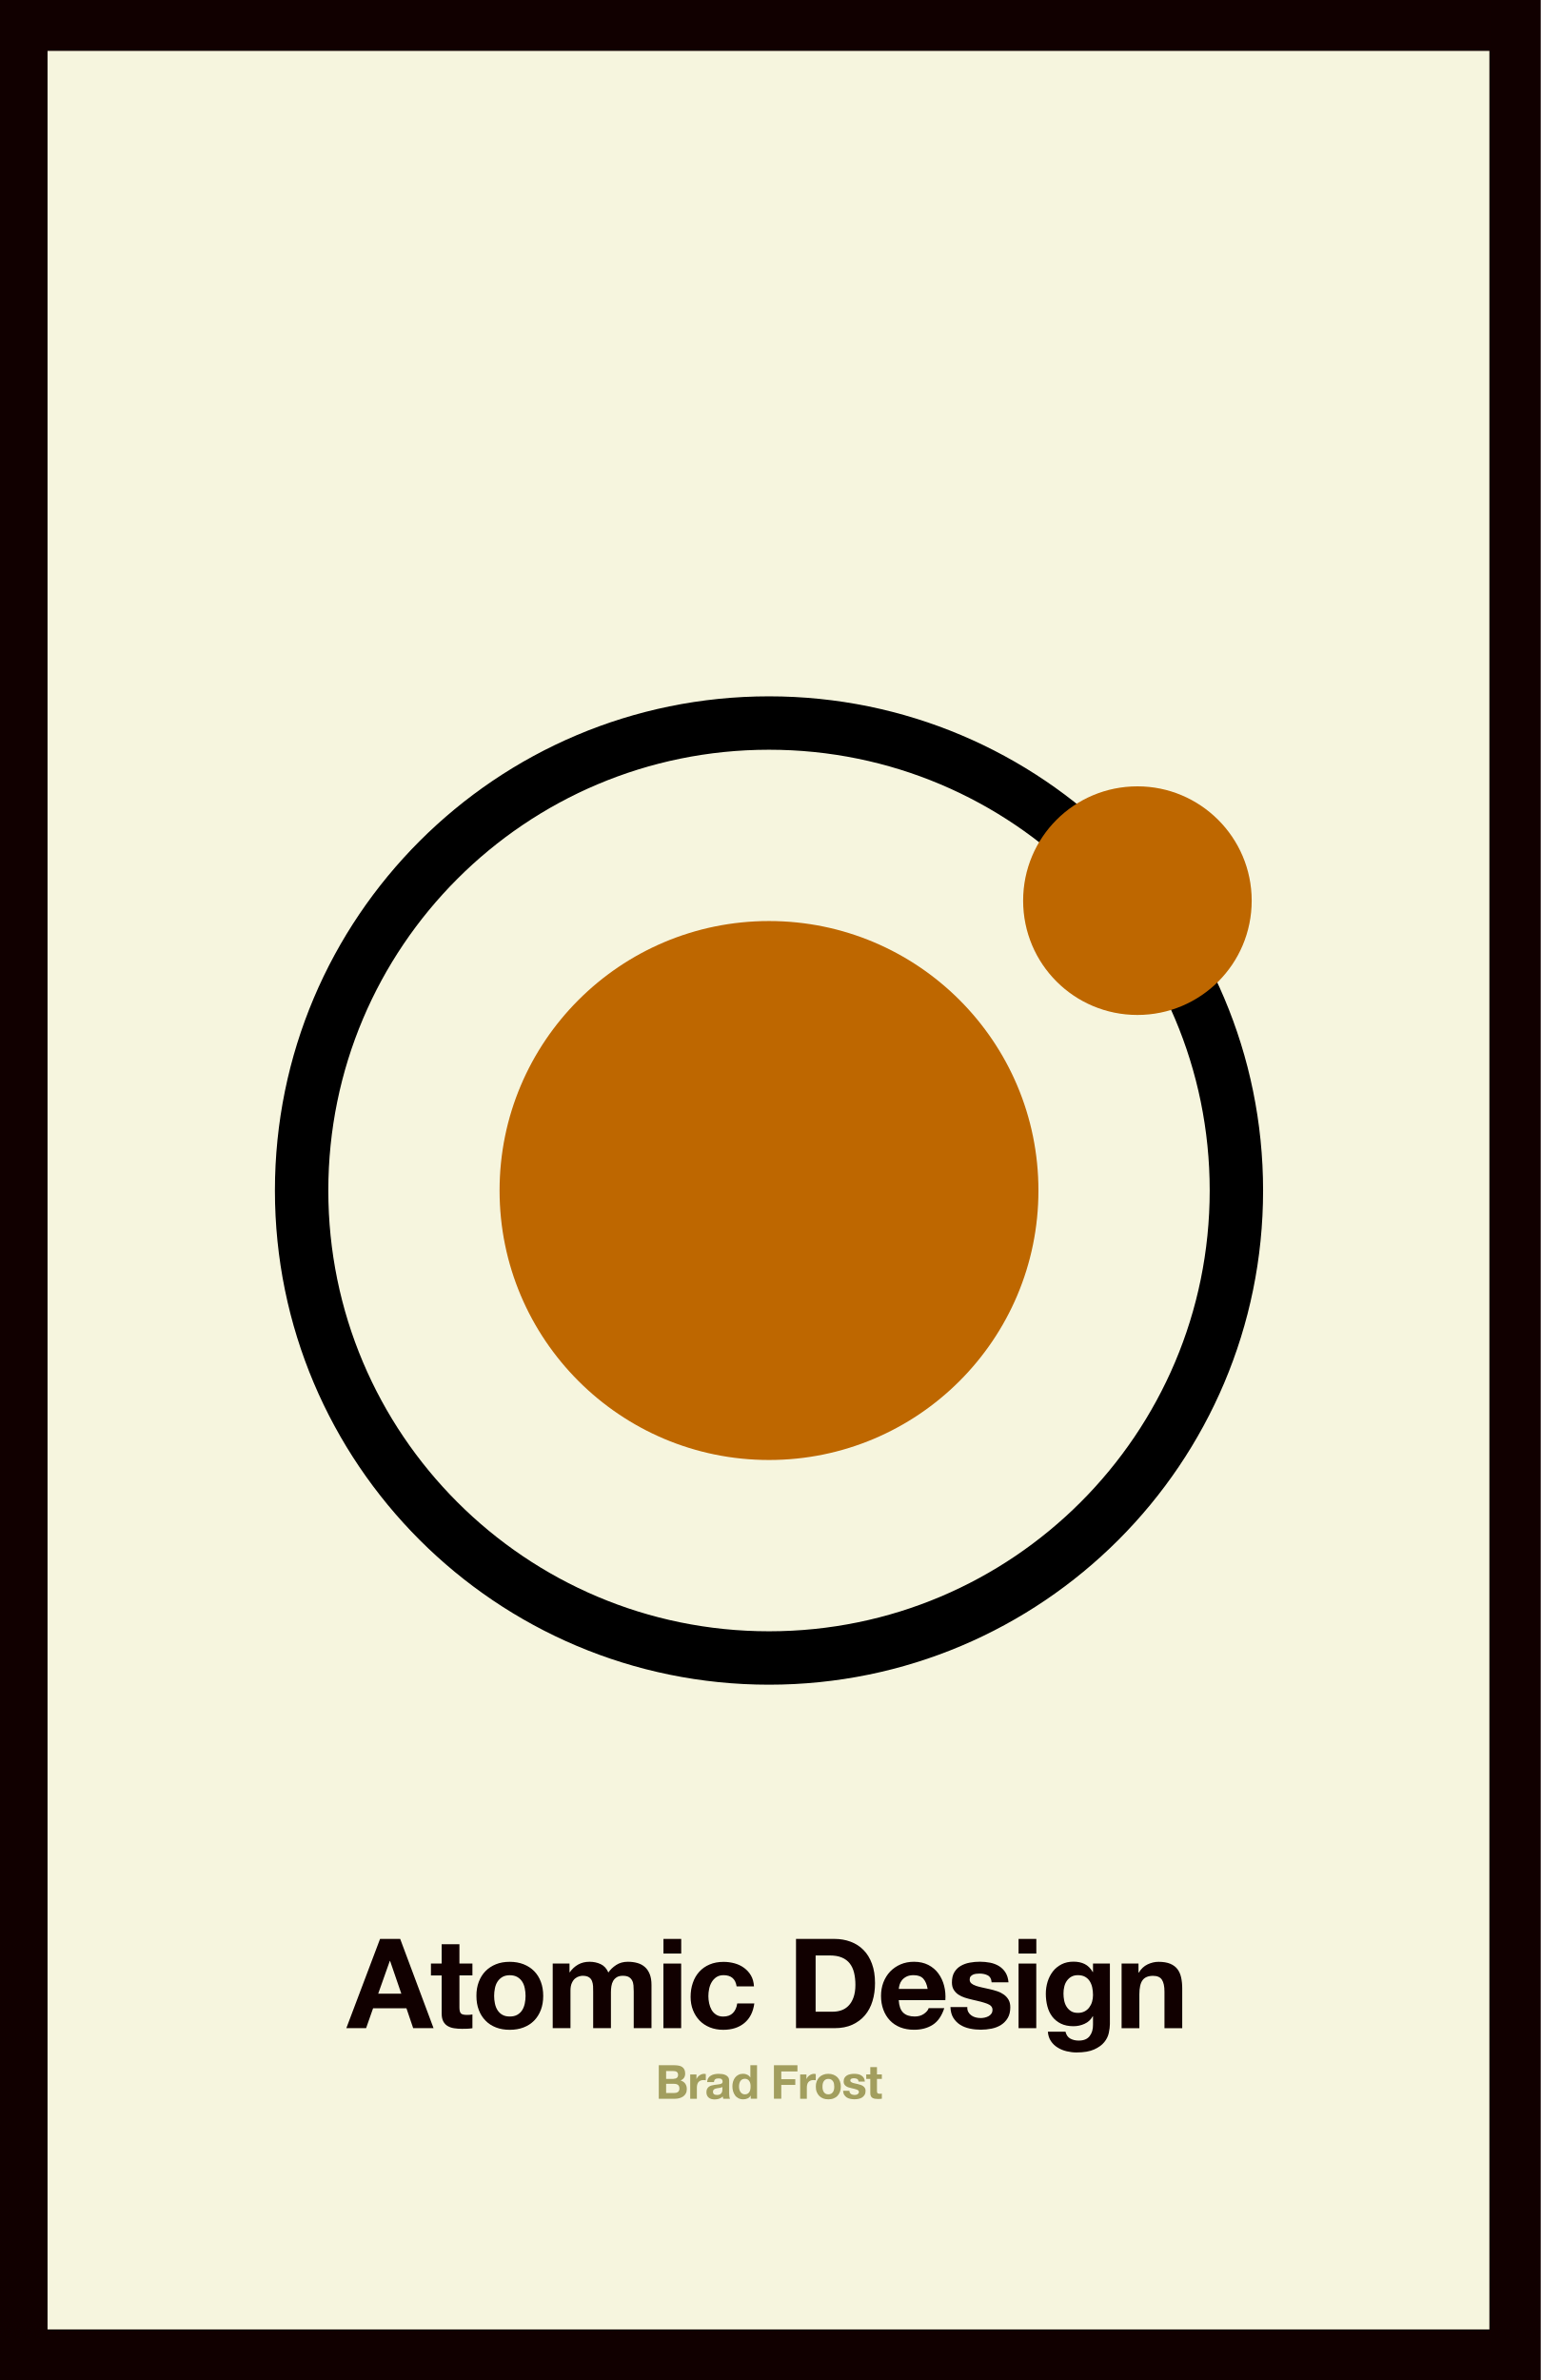
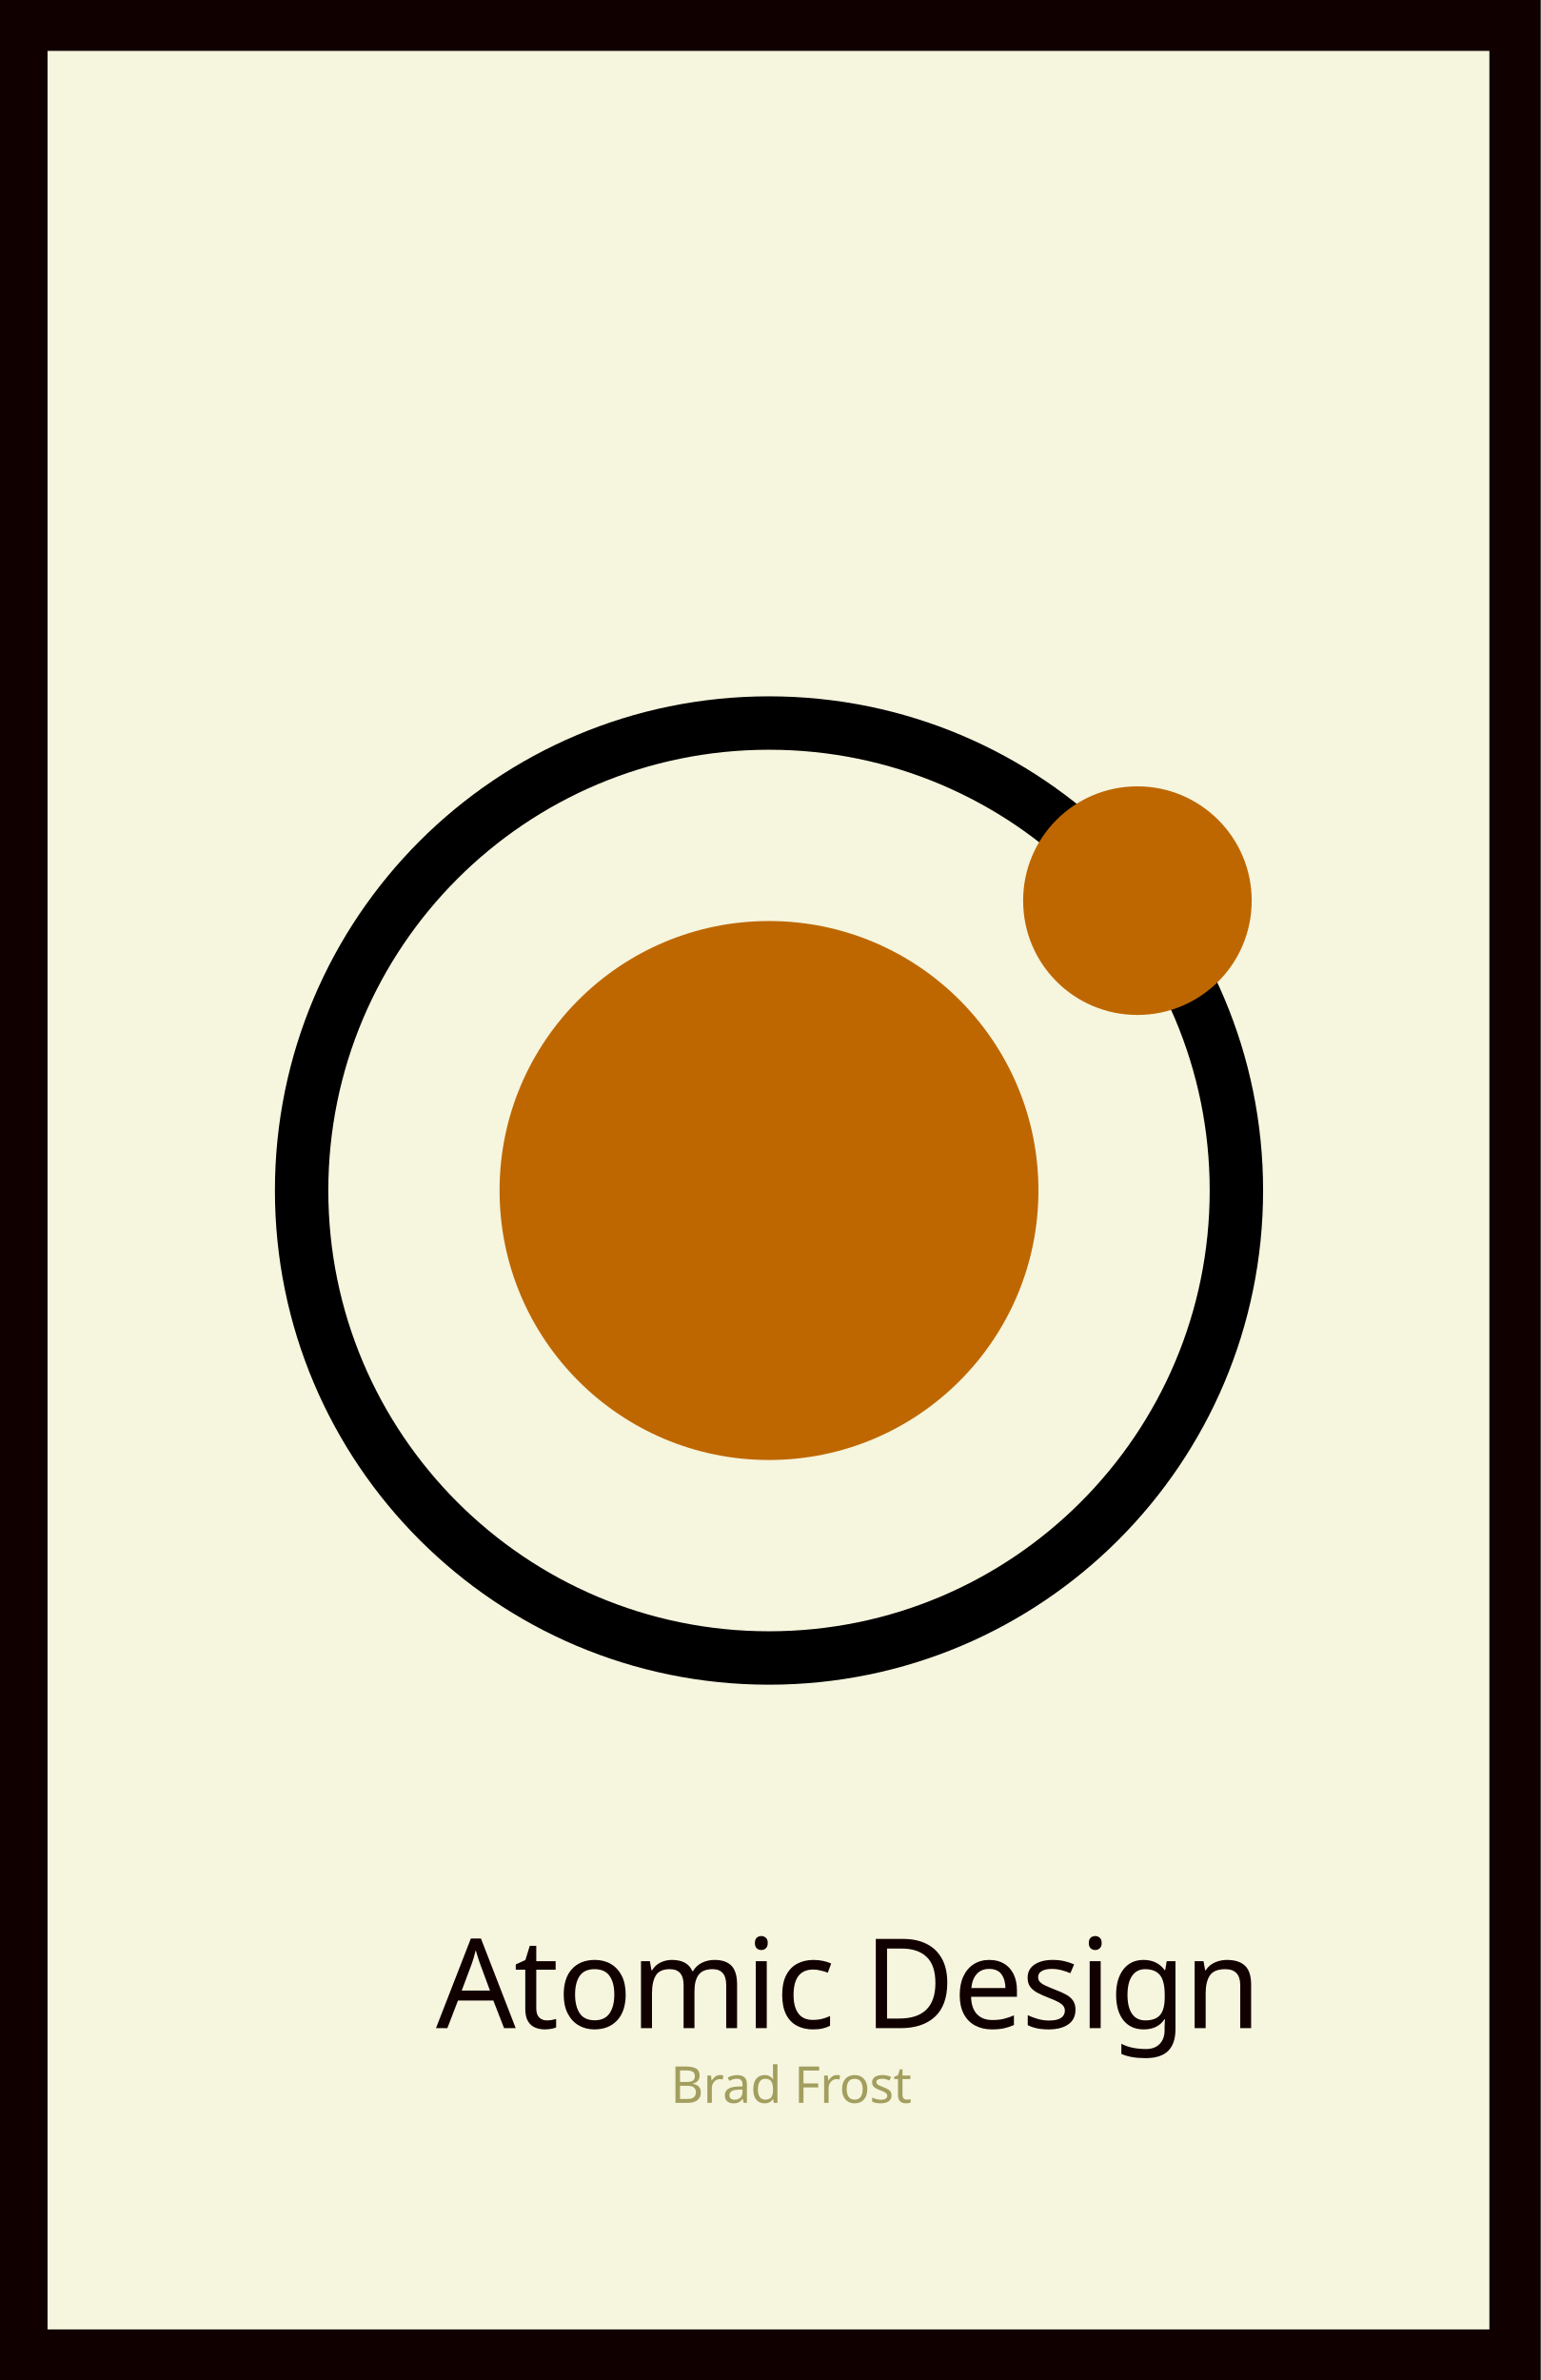
- <svg xmlns="http://www.w3.org/2000/svg" version="1.1" x="0px" y="0px" width="3000px" height="4635px" viewBox="0 0 3000 4635" enable-background="new 0 0 3000 4635" xml:space="preserve">
+ <svg xmlns="http://www.w3.org/2000/svg" version="1.1" x="0px" y="0px" viewBox="0 0 3000 4635" style="enable-background:new 0 0 3000 4635;" xml:space="preserve">
+   <style type="text/css">
+ 	.st0{fill:#F6F5DE;stroke:#110000;stroke-width:100;stroke-miterlimit:10;}
+ 	.st1{fill:none;stroke:#000000;stroke-width:104;stroke-miterlimit:10;}
+ 	.st2{fill:#BE6700;}
+ 	.st3{fill:#110000;}
+ 	.st4{font-family:'Oswald-Regular';}
+ 	.st5{font-size:243.379px;}
+ 	.st6{letter-spacing:-4;}
+ 	.st7{fill:#A29E5E;}
+ 	.st8{font-size:99px;}
+ 	.st9{letter-spacing:-1;}
+ </style>
  <g id="Layer_4">
-     <rect x="42.6" y="49.1" fill="#F6F5DE" stroke="#110000" stroke-width="100" stroke-miterlimit="10" width="2908.5" height="4537.4" />
+     <rect x="42.6" y="49.1" class="st0" width="2908.5" height="4537.4" />
  </g>
  <g id="atom_1_">
    <g id="atom">
      <g>
        <g>
-           <circle fill="none" stroke="#000000" stroke-width="104" stroke-miterlimit="10" cx="1497.9" cy="2318.5" r="910.4" />
-           <circle fill="#BE6700" cx="1497.9" cy="2318.5" r="524.8" />
+           <circle class="st1" cx="1497.9" cy="2318.5" r="910.4" />
+           <circle class="st2" cx="1497.9" cy="2318.5" r="524.8" />
        </g>
-         <path fill="#BE6700" d="M2438.1,1754c0,123.2-99.4,222.6-222.6,222.6s-222.6-99.4-222.6-222.6s99.4-222.6,222.6-222.6     C2337.7,1531.3,2438.1,1630.7,2438.1,1754z" />
+         <path class="st2" d="M2438.1,1754c0,123.2-99.4,222.6-222.6,222.6s-222.6-99.4-222.6-222.6s99.4-222.6,222.6-222.6     C2337.7,1531.3,2438.1,1630.7,2438.1,1754z" />
      </g>
    </g>
  </g>
  <g id="title">
-     <g>
-       <path fill="#110000" d="M779.5,3776l65,173.8h-39.7l-13.1-38.7h-65l-13.6,38.7h-38.5l65.7-173.8H779.5z M781.7,3882.6l-21.9-63.8    h-0.5l-22.6,63.8H781.7z" />
-       <path fill="#110000" d="M920.2,3824v23.1h-25.3v62.3c0,5.8,1,9.7,2.9,11.7c1.9,1.9,5.8,2.9,11.7,2.9c1.9,0,3.8-0.1,5.6-0.2    c1.8-0.2,3.5-0.4,5.1-0.7v26.8c-2.9,0.5-6.2,0.8-9.7,1c-3.6,0.2-7.1,0.2-10.5,0.2c-5.4,0-10.4-0.4-15.2-1.1    c-4.8-0.7-9-2.1-12.7-4.3c-3.7-2.1-6.5-5.1-8.6-9c-2.1-3.9-3.2-9-3.2-15.3v-74.2h-20.9V3824h20.9v-37.7h34.6v37.7H920.2z" />
-       <path fill="#110000" d="M932.6,3859.6c3.1-8.2,7.5-15.2,13.1-20.9c5.7-5.8,12.5-10.2,20.4-13.4c7.9-3.2,16.9-4.7,26.8-4.7    c9.9,0,18.9,1.6,26.9,4.7c8,3.2,14.9,7.6,20.6,13.4c5.7,5.8,10.1,12.7,13.1,20.9c3.1,8.2,4.6,17.3,4.6,27.4    c0,10.1-1.5,19.1-4.6,27.3c-3.1,8.1-7.5,15.1-13.1,20.8c-5.7,5.8-12.5,10.2-20.6,13.3c-8,3.1-17,4.6-26.9,4.6    c-9.9,0-18.8-1.5-26.8-4.6c-8-3.1-14.8-7.5-20.4-13.3c-5.7-5.8-10.1-12.7-13.1-20.8c-3.1-8.1-4.6-17.2-4.6-27.3    C927.9,3876.9,929.5,3867.8,932.6,3859.6z M964,3901.7c1,4.8,2.6,9.1,5,12.9c2.4,3.8,5.5,6.9,9.4,9.1c3.9,2.3,8.8,3.4,14.6,3.4    c5.8,0,10.7-1.1,14.7-3.4c4-2.3,7.1-5.3,9.5-9.1c2.4-3.8,4-8.1,5-12.9c1-4.8,1.5-9.7,1.5-14.7c0-5-0.5-10-1.5-14.8    c-1-4.9-2.6-9.2-5-12.9c-2.4-3.7-5.5-6.8-9.5-9.1c-4-2.3-8.9-3.5-14.7-3.5c-5.8,0-10.7,1.2-14.6,3.5c-3.9,2.4-7,5.4-9.4,9.1    c-2.4,3.7-4,8-5,12.9c-1,4.9-1.5,9.8-1.5,14.8C962.5,3892,963,3896.9,964,3901.7z" />
-       <path fill="#110000" d="M1109.3,3824v17h0.5c4.5-6.5,10-11.5,16.4-15.1c6.4-3.6,13.8-5.4,22-5.4c7.9,0,15.2,1.5,21.8,4.6    c6.6,3.1,11.6,8.5,15,16.3c3.7-5.5,8.8-10.4,15.2-14.6c6.4-4.2,14-6.3,22.8-6.3c6.7,0,12.8,0.8,18.5,2.4    c5.7,1.6,10.5,4.2,14.6,7.8c4.1,3.6,7.2,8.2,9.5,14c2.3,5.8,3.4,12.7,3.4,20.8v84.2h-34.6v-71.3c0-4.2-0.2-8.2-0.5-11.9    c-0.3-3.7-1.2-7-2.7-9.7c-1.5-2.8-3.6-4.9-6.4-6.6c-2.8-1.6-6.7-2.4-11.6-2.4s-8.8,0.9-11.8,2.8c-3,1.9-5.4,4.3-7.1,7.3    c-1.7,3-2.8,6.4-3.4,10.2c-0.6,3.8-0.9,7.7-0.9,11.6v70.1h-34.6v-70.6c0-3.7-0.1-7.4-0.2-11.1c-0.2-3.7-0.9-7-2.1-10.1    c-1.2-3.1-3.2-5.6-6.1-7.4c-2.8-1.9-7-2.8-12.5-2.8c-1.6,0-3.8,0.4-6.4,1.1c-2.7,0.7-5.3,2.1-7.8,4.1c-2.5,2-4.7,5-6.4,8.8    c-1.8,3.8-2.7,8.8-2.7,15v73h-34.6V3824H1109.3z" />
-       <path fill="#110000" d="M1292.3,3804.5V3776h34.6v28.5H1292.3z M1326.8,3824v125.8h-34.6V3824H1326.8z" />
-       <path fill="#110000" d="M1409.3,3846.6c-5.5,0-10.1,1.3-13.9,3.8c-3.7,2.5-6.8,5.8-9.1,9.7c-2.4,4-4,8.4-5,13.1    c-1,4.8-1.5,9.5-1.5,14.2c0,4.5,0.5,9.2,1.5,13.9c1,4.7,2.6,9,4.7,12.8c2.2,3.8,5.1,6.9,8.9,9.4c3.7,2.4,8.3,3.7,13.6,3.7    c8.3,0,14.6-2.3,19.1-6.9c4.5-4.6,7.3-10.8,8.4-18.6h33.3c-2.3,16.7-8.8,29.4-19.5,38.2c-10.7,8.8-24.4,13.1-41.1,13.1    c-9.4,0-18.1-1.6-25.9-4.7c-7.9-3.2-14.6-7.6-20.1-13.3c-5.5-5.7-9.8-12.5-12.9-20.3c-3.1-7.9-4.6-16.5-4.6-25.9    c0-9.7,1.4-18.8,4.3-27.1c2.8-8.4,7-15.6,12.5-21.7c5.5-6.1,12.2-10.8,20.2-14.2c7.9-3.4,17-5.1,27.3-5.1c7.5,0,14.6,1,21.5,2.9    c6.9,1.9,13.1,4.9,18.5,8.9c5.4,4,9.9,8.9,13.3,14.8c3.4,5.9,5.4,12.9,5.8,21.1h-33.8C1432.6,3853.8,1424.1,3846.6,1409.3,3846.6z    " />
-       <path fill="#110000" d="M1625.5,3776c11.2,0,21.6,1.8,31.3,5.4c9.7,3.6,18,8.9,25.1,16.1c7.1,7.1,12.6,16.1,16.5,26.8    c4,10.7,6,23.3,6,37.7c0,12.7-1.6,24.3-4.9,35c-3.2,10.7-8.2,20-14.7,27.7s-14.8,13.9-24.6,18.4c-9.8,4.5-21.4,6.7-34.7,6.7h-75    V3776H1625.5z M1622.8,3917.7c5.5,0,10.9-0.9,16.1-2.7c5.2-1.8,9.8-4.7,13.9-8.9c4.1-4.1,7.3-9.5,9.7-16.2    c2.4-6.7,3.7-14.8,3.7-24.3c0-8.8-0.9-16.7-2.6-23.7c-1.7-7.1-4.5-13.1-8.4-18.1c-3.9-5-9-8.9-15.5-11.6c-6.4-2.7-14.3-4-23.7-4    h-27.3v109.5H1622.8z" />
-       <path fill="#110000" d="M1759.3,3919.6c5.2,5,12.7,7.5,22.4,7.5c7,0,13-1.7,18-5.2c5-3.5,8.1-7.2,9.2-11.1h30.4    c-4.9,15.1-12.3,25.9-22.4,32.4c-10.1,6.5-22.2,9.7-36.5,9.7c-9.9,0-18.8-1.6-26.8-4.7c-8-3.2-14.7-7.7-20.2-13.5    c-5.5-5.8-9.8-12.8-12.8-20.9c-3-8.1-4.5-17-4.5-26.8c0-9.4,1.5-18.2,4.6-26.3c3.1-8.1,7.5-15.1,13.1-21.1    c5.7-5.9,12.5-10.6,20.3-14c7.9-3.4,16.6-5.1,26.2-5.1c10.7,0,20,2.1,28,6.2c7.9,4.1,14.5,9.7,19.6,16.7c5.1,7,8.8,14.9,11.1,23.9    c2.3,8.9,3.1,18.3,2.4,28h-90.8C1751.3,3906.5,1754.1,3914.6,1759.3,3919.6z M1798.4,3853.4c-4.1-4.5-10.4-6.8-18.9-6.8    c-5.5,0-10.1,0.9-13.8,2.8c-3.7,1.9-6.6,4.2-8.8,6.9c-2.2,2.8-3.7,5.7-4.6,8.8c-0.9,3.1-1.4,5.8-1.6,8.3h56.2    C1805.4,3864.6,1802.5,3858,1798.4,3853.4z" />
-       <path fill="#110000" d="M1886.2,3918.5c1.5,2.7,3.5,4.9,6,6.6c2.4,1.7,5.2,3,8.4,3.8c3.2,0.8,6.4,1.2,9.9,1.2c2.4,0,5-0.3,7.7-0.9    c2.7-0.6,5.1-1.5,7.3-2.7c2.2-1.2,4-2.8,5.5-4.9c1.5-2,2.2-4.6,2.2-7.7c0-5.2-3.4-9.1-10.3-11.7c-6.9-2.6-16.5-5.2-28.8-7.8    c-5-1.1-9.9-2.5-14.7-4c-4.8-1.5-9-3.6-12.8-6.1c-3.7-2.5-6.7-5.7-9-9.5c-2.3-3.8-3.4-8.5-3.4-14c0-8.1,1.6-14.8,4.7-20    c3.2-5.2,7.3-9.3,12.5-12.3c5.2-3,11-5.1,17.5-6.3c6.5-1.2,13.1-1.8,20-1.8c6.8,0,13.4,0.7,19.8,1.9c6.4,1.3,12.1,3.5,17.2,6.6    c5,3.1,9.2,7.2,12.5,12.3c3.3,5.1,5.3,11.6,6,19.3h-32.9c-0.5-6.7-3-11.2-7.5-13.5c-4.5-2.4-9.9-3.5-16.1-3.5    c-1.9,0-4.1,0.1-6.3,0.4c-2.3,0.2-4.3,0.8-6.2,1.6c-1.9,0.8-3.4,2-4.7,3.5c-1.3,1.5-1.9,3.6-1.9,6.2c0,3.1,1.1,5.6,3.4,7.5    c2.3,1.9,5.2,3.5,8.9,4.7s7.8,2.3,12.5,3.3c4.7,1,9.5,2,14.4,3.2c5,1.1,9.9,2.5,14.7,4.1c4.8,1.6,9,3.8,12.8,6.5    c3.7,2.7,6.7,6,9,10c2.3,4,3.4,8.9,3.4,14.7c0,8.3-1.7,15.2-5,20.8c-3.3,5.6-7.7,10.1-13,13.5c-5.4,3.4-11.5,5.8-18.4,7.2    c-6.9,1.4-13.9,2.1-21.1,2.1c-7.3,0-14.4-0.7-21.4-2.2c-7-1.5-13.2-3.9-18.6-7.3c-5.4-3.4-9.9-7.9-13.4-13.5    c-3.5-5.6-5.4-12.6-5.7-21.1h32.9C1883.9,3912.6,1884.7,3915.8,1886.2,3918.5z" />
-       <path fill="#110000" d="M1984,3804.5V3776h34.6v28.5H1984z M2018.5,3824v125.8H1984V3824H2018.5z" />
-       <path fill="#110000" d="M2159.8,3959c-1.4,6.5-4.3,12.5-8.9,18.1c-4.5,5.6-11.1,10.3-19.7,14.2c-8.6,3.9-20.1,5.8-34.6,5.8    c-6.2,0-12.5-0.8-18.9-2.3c-6.4-1.5-12.3-3.9-17.5-7.2c-5.3-3.2-9.7-7.4-13.1-12.5c-3.5-5.1-5.5-11.2-6-18.4h34.3    c1.6,6.5,4.8,11,9.5,13.5c4.7,2.5,10.1,3.8,16.3,3.8c9.7,0,16.8-2.9,21.3-8.8c4.5-5.8,6.6-13.2,6.5-22.1v-16.5h-0.5    c-3.7,6.7-9,11.6-15.9,14.7c-6.9,3.2-14.2,4.7-21.8,4.7c-9.4,0-17.5-1.7-24.3-5c-6.8-3.3-12.4-7.9-16.8-13.6    c-4.4-5.8-7.6-12.5-9.6-20.2c-2-7.7-3-15.9-3-24.5c0-8.1,1.2-15.9,3.5-23.5c2.4-7.5,5.8-14.2,10.3-20c4.5-5.8,10.2-10.3,16.9-13.8    c6.7-3.4,14.5-5.1,23.2-5.1c8.3,0,15.5,1.5,21.8,4.6c6.2,3.1,11.5,8.3,15.7,15.6h0.5V3824h32.9v117.8    C2161.9,3946.8,2161.2,3952.5,2159.8,3959z M2112.5,3917.2c3.7-1.9,6.8-4.5,9.2-7.8c2.4-3.2,4.3-6.9,5.5-11.1    c1.2-4.1,1.8-8.5,1.8-13c0-5.2-0.5-10.1-1.5-14.7s-2.6-8.7-4.9-12.3c-2.3-3.6-5.3-6.4-9-8.5c-3.7-2.1-8.4-3.2-14.1-3.2    c-4.9,0-9,1-12.5,2.9c-3.5,1.9-6.4,4.6-8.8,7.9c-2.4,3.3-4.1,7.1-5.1,11.4c-1.1,4.3-1.6,8.8-1.6,13.5c0,4.5,0.4,9,1.3,13.5    c0.9,4.5,2.4,8.5,4.6,12c2.2,3.6,5.1,6.5,8.6,8.8c3.6,2.3,8,3.4,13.4,3.4C2104.4,3920.1,2108.7,3919.1,2112.5,3917.2z" />
-       <path fill="#110000" d="M2217.6,3824v17.5h0.7c4.4-7.3,10.1-12.6,17-15.9c7-3.3,14.1-5,21.4-5c9.2,0,16.8,1.3,22.8,3.8    c5.9,2.5,10.6,6,14,10.5c3.4,4.5,5.8,9.9,7.2,16.3c1.4,6.4,2.1,13.5,2.1,21.3v77.4h-34.6v-71.1c0-10.4-1.6-18.1-4.9-23.2    c-3.2-5.1-9-7.7-17.3-7.7c-9.4,0-16.2,2.8-20.4,8.4c-4.2,5.6-6.3,14.8-6.3,27.6v66h-34.6V3824H2217.6z" />
-     </g>
-     <g>
-       <path fill="#A29E5E" d="M1313.8,4022c3.1,0,5.9,0.3,8.5,0.8c2.6,0.5,4.8,1.4,6.6,2.7c1.8,1.2,3.2,2.9,4.2,5s1.5,4.6,1.5,7.7    c0,3.3-0.7,6-2.2,8.2c-1.5,2.2-3.7,4-6.6,5.4c4,1.2,7,3.2,9,6.1c2,2.9,3,6.4,3,10.5c0,3.3-0.6,6.1-1.9,8.5c-1.3,2.4-3,4.4-5.2,5.9    c-2.2,1.5-4.6,2.6-7.4,3.4c-2.8,0.7-5.6,1.1-8.5,1.1h-31.6V4022H1313.8z M1312,4048.4c2.6,0,4.7-0.6,6.3-1.8    c1.6-1.2,2.5-3.2,2.5-5.9c0-1.5-0.3-2.8-0.8-3.7c-0.5-1-1.3-1.7-2.2-2.3s-2-0.9-3.2-1.1c-1.2-0.2-2.4-0.3-3.7-0.3h-13.4v15.3H1312    z M1312.8,4076.1c1.4,0,2.7-0.1,4-0.4c1.3-0.3,2.4-0.7,3.4-1.4c1-0.6,1.8-1.5,2.3-2.6c0.6-1.1,0.9-2.5,0.9-4.2    c0-3.3-0.9-5.7-2.8-7.2c-1.9-1.4-4.4-2.1-7.5-2.1h-15.6v17.9H1312.8z" />
-       <path fill="#A29E5E" d="M1356.6,4040v8.8h0.2c0.6-1.5,1.4-2.8,2.5-4.1c1-1.2,2.2-2.3,3.6-3.2c1.3-0.9,2.8-1.6,4.3-2.1    c1.5-0.5,3.1-0.7,4.8-0.7c0.9,0,1.8,0.2,2.8,0.5v12.1c-0.6-0.1-1.3-0.2-2.2-0.3c-0.9-0.1-1.7-0.1-2.5-0.1c-2.4,0-4.4,0.4-6,1.2    c-1.6,0.8-3,1.9-4,3.2s-1.7,3-2.1,4.8c-0.4,1.8-0.6,3.8-0.6,5.9v21.3h-13V4040H1356.6z" />
-       <path fill="#A29E5E" d="M1377.4,4054.5c0.2-3,0.9-5.6,2.3-7.6c1.3-2,3-3.6,5.1-4.8c2.1-1.2,4.4-2.1,7-2.6c2.6-0.5,5.2-0.8,7.8-0.8    c2.4,0,4.8,0.2,7.2,0.5c2.4,0.3,4.7,1,6.7,2c2,1,3.7,2.3,4.9,4.1c1.3,1.7,1.9,4,1.9,6.9v24.6c0,2.1,0.1,4.2,0.4,6.1    c0.2,1.9,0.7,3.4,1.3,4.4h-13.2c-0.2-0.7-0.4-1.5-0.6-2.2c-0.2-0.8-0.3-1.5-0.3-2.3c-2.1,2.1-4.5,3.6-7.3,4.5    c-2.8,0.9-5.7,1.3-8.6,1.3c-2.3,0-4.4-0.3-6.3-0.8c-1.9-0.5-3.7-1.4-5.1-2.6c-1.5-1.2-2.6-2.6-3.4-4.4c-0.8-1.8-1.2-3.9-1.2-6.3    c0-2.7,0.5-4.9,1.4-6.6c0.9-1.7,2.2-3.1,3.7-4.2c1.5-1,3.2-1.8,5.1-2.3c1.9-0.5,3.9-0.9,5.8-1.2c1.9-0.3,3.9-0.5,5.8-0.7    c1.9-0.2,3.6-0.5,5-0.8c1.5-0.4,2.6-0.9,3.5-1.6c0.9-0.7,1.2-1.7,1.2-3.1c0-1.4-0.2-2.5-0.7-3.3c-0.5-0.8-1.1-1.5-1.8-1.9    c-0.8-0.5-1.6-0.8-2.6-0.9c-1-0.2-2.1-0.2-3.2-0.2c-2.6,0-4.6,0.5-6,1.6c-1.5,1.1-2.3,2.9-2.6,5.5H1377.4z M1407.3,4064.1    c-0.5,0.5-1.2,0.9-2.1,1.1c-0.8,0.3-1.7,0.5-2.6,0.7c-0.9,0.2-1.9,0.3-3,0.5c-1,0.1-2.1,0.3-3.1,0.5c-1,0.2-1.9,0.4-2.9,0.7    c-0.9,0.3-1.8,0.7-2.5,1.2c-0.7,0.5-1.3,1.2-1.7,2c-0.4,0.8-0.6,1.8-0.6,3c0,1.2,0.2,2.1,0.6,2.9c0.4,0.8,1,1.4,1.7,1.9    c0.7,0.5,1.6,0.8,2.6,1c1,0.2,2,0.3,3,0.3c2.6,0,4.5-0.4,5.9-1.3c1.4-0.9,2.4-1.9,3.1-3.1c0.7-1.2,1.1-2.4,1.2-3.6    c0.2-1.2,0.2-2.2,0.2-2.9V4064.1z" />
-       <path fill="#A29E5E" d="M1462.1,4081.2c-1.5,2.6-3.5,4.4-6,5.5c-2.5,1.1-5.3,1.7-8.4,1.7c-3.5,0-6.6-0.7-9.3-2.1    c-2.7-1.4-4.9-3.2-6.6-5.6c-1.7-2.3-3-5-3.9-8.1c-0.9-3-1.3-6.2-1.3-9.5c0-3.2,0.4-6.2,1.3-9.2c0.9-3,2.2-5.6,3.9-7.8    c1.7-2.3,3.9-4.1,6.5-5.4c2.6-1.4,5.7-2.1,9.1-2.1c2.8,0,5.5,0.6,8,1.8c2.5,1.2,4.5,2.9,6,5.3h0.2V4022h13v65.2h-12.3v-6H1462.1z     M1461.5,4057.8c-0.4-1.8-1-3.4-1.9-4.8c-0.9-1.4-2-2.5-3.4-3.3c-1.4-0.9-3.2-1.3-5.3-1.3c-2.1,0-3.9,0.4-5.4,1.3    c-1.5,0.9-2.6,2-3.5,3.4c-0.9,1.4-1.5,3-1.9,4.8c-0.4,1.8-0.6,3.7-0.6,5.6c0,1.8,0.2,3.7,0.6,5.5c0.4,1.8,1.1,3.5,2.1,4.9    c0.9,1.4,2.1,2.6,3.6,3.5c1.4,0.9,3.2,1.3,5.2,1.3c2.1,0,3.9-0.4,5.3-1.3c1.4-0.9,2.6-2,3.4-3.4c0.9-1.4,1.5-3.1,1.8-4.9    c0.4-1.8,0.5-3.7,0.5-5.7C1462.1,4061.5,1461.9,4059.6,1461.5,4057.8z" />
-       <path fill="#A29E5E" d="M1553.3,4022v12.1h-31.5v15.1h27.3v11.1h-27.3v26.9h-14.3V4022H1553.3z" />
-       <path fill="#A29E5E" d="M1570.8,4040v8.8h0.2c0.6-1.5,1.4-2.8,2.5-4.1c1-1.2,2.2-2.3,3.6-3.2c1.3-0.9,2.8-1.6,4.3-2.1    c1.5-0.5,3.1-0.7,4.8-0.7c0.9,0,1.8,0.2,2.8,0.5v12.1c-0.6-0.1-1.3-0.2-2.2-0.3c-0.9-0.1-1.7-0.1-2.5-0.1c-2.4,0-4.4,0.4-6,1.2    c-1.6,0.8-3,1.9-4,3.2s-1.7,3-2.1,4.8c-0.4,1.8-0.6,3.8-0.6,5.9v21.3h-13V4040H1570.8z" />
-       <path fill="#A29E5E" d="M1590.8,4053.4c1.2-3.1,2.8-5.7,4.9-7.9c2.1-2.2,4.7-3.8,7.7-5c3-1.2,6.3-1.8,10-1.8    c3.7,0,7.1,0.6,10.1,1.8c3,1.2,5.6,2.9,7.7,5c2.1,2.2,3.8,4.8,4.9,7.9c1.2,3.1,1.7,6.5,1.7,10.3c0,3.8-0.6,7.2-1.7,10.2    c-1.2,3-2.8,5.6-4.9,7.8c-2.1,2.2-4.7,3.8-7.7,5s-6.4,1.7-10.1,1.7c-3.7,0-7.1-0.6-10-1.7c-3-1.2-5.5-2.8-7.7-5    c-2.1-2.2-3.8-4.8-4.9-7.8c-1.2-3-1.7-6.5-1.7-10.2C1589,4059.9,1589.6,4056.4,1590.8,4053.4z M1602.6,4069.2    c0.4,1.8,1,3.4,1.9,4.8c0.9,1.4,2.1,2.6,3.5,3.4c1.5,0.9,3.3,1.3,5.5,1.3s4-0.4,5.5-1.3c1.5-0.9,2.7-2,3.6-3.4    c0.9-1.4,1.5-3,1.9-4.8c0.4-1.8,0.5-3.6,0.5-5.5c0-1.9-0.2-3.7-0.5-5.6s-1-3.4-1.9-4.8c-0.9-1.4-2.1-2.5-3.6-3.4    c-1.5-0.9-3.3-1.3-5.5-1.3s-4,0.4-5.5,1.3c-1.5,0.9-2.6,2-3.5,3.4c-0.9,1.4-1.5,3-1.9,4.8s-0.5,3.7-0.5,5.6    C1602,4065.5,1602.2,4067.4,1602.6,4069.2z" />
-       <path fill="#A29E5E" d="M1655.4,4075.5c0.6,1,1.3,1.8,2.2,2.5c0.9,0.6,2,1.1,3.2,1.4c1.2,0.3,2.4,0.5,3.7,0.5    c0.9,0,1.9-0.1,2.9-0.3c1-0.2,1.9-0.5,2.7-1c0.8-0.5,1.5-1.1,2.1-1.8c0.5-0.8,0.8-1.7,0.8-2.9c0-1.9-1.3-3.4-3.9-4.4    c-2.6-1-6.2-1.9-10.8-2.9c-1.9-0.4-3.7-0.9-5.5-1.5c-1.8-0.6-3.4-1.3-4.8-2.3c-1.4-0.9-2.5-2.1-3.4-3.6c-0.9-1.4-1.3-3.2-1.3-5.3    c0-3,0.6-5.5,1.8-7.5c1.2-1.9,2.8-3.5,4.7-4.6c1.9-1.1,4.1-1.9,6.6-2.4c2.4-0.5,4.9-0.7,7.5-0.7c2.6,0,5,0.2,7.4,0.7    c2.4,0.5,4.6,1.3,6.4,2.5c1.9,1.2,3.5,2.7,4.7,4.6c1.2,1.9,2,4.3,2.2,7.3h-12.3c-0.2-2.5-1.1-4.2-2.8-5.1c-1.7-0.9-3.7-1.3-6-1.3    c-0.7,0-1.5,0-2.4,0.1c-0.9,0.1-1.6,0.3-2.3,0.6c-0.7,0.3-1.3,0.7-1.8,1.3c-0.5,0.6-0.7,1.4-0.7,2.3c0,1.2,0.4,2.1,1.3,2.8    c0.9,0.7,2,1.3,3.3,1.8c1.4,0.5,2.9,0.9,4.7,1.2c1.8,0.4,3.6,0.8,5.4,1.2c1.9,0.4,3.7,0.9,5.5,1.6c1.8,0.6,3.4,1.4,4.8,2.4    c1.4,1,2.5,2.3,3.4,3.7c0.9,1.5,1.3,3.3,1.3,5.5c0,3.1-0.6,5.7-1.9,7.8c-1.2,2.1-2.9,3.8-4.9,5.1c-2,1.3-4.3,2.2-6.9,2.7    c-2.6,0.5-5.2,0.8-7.9,0.8c-2.7,0-5.4-0.3-8-0.8c-2.6-0.5-4.9-1.5-7-2.7c-2-1.3-3.7-3-5-5.1c-1.3-2.1-2-4.7-2.1-7.9h12.3    C1654.5,4073.3,1654.8,4074.5,1655.4,4075.5z" />
-       <path fill="#A29E5E" d="M1717.7,4040v8.7h-9.5v23.4c0,2.2,0.4,3.7,1.1,4.4c0.7,0.7,2.2,1.1,4.4,1.1c0.7,0,1.4,0,2.1-0.1    c0.7-0.1,1.3-0.2,1.9-0.3v10c-1.1,0.2-2.3,0.3-3.7,0.4c-1.3,0.1-2.6,0.1-3.9,0.1c-2,0-3.9-0.1-5.7-0.4c-1.8-0.3-3.4-0.8-4.8-1.6    c-1.4-0.8-2.5-1.9-3.2-3.4c-0.8-1.5-1.2-3.4-1.2-5.8v-27.9h-7.9v-8.7h7.9v-14.2h13v14.2H1717.7z" />
-     </g>
+     <text transform="matrix(1 0 0 1 849.2393 3949.784)" class="st3 st4 st5 st6">Atomic Design</text>
+     <text transform="matrix(1 0 0 1 1306.074 4095.204)" class="st7 st4 st8 st9">Brad Frost</text>
  </g>
</svg>
